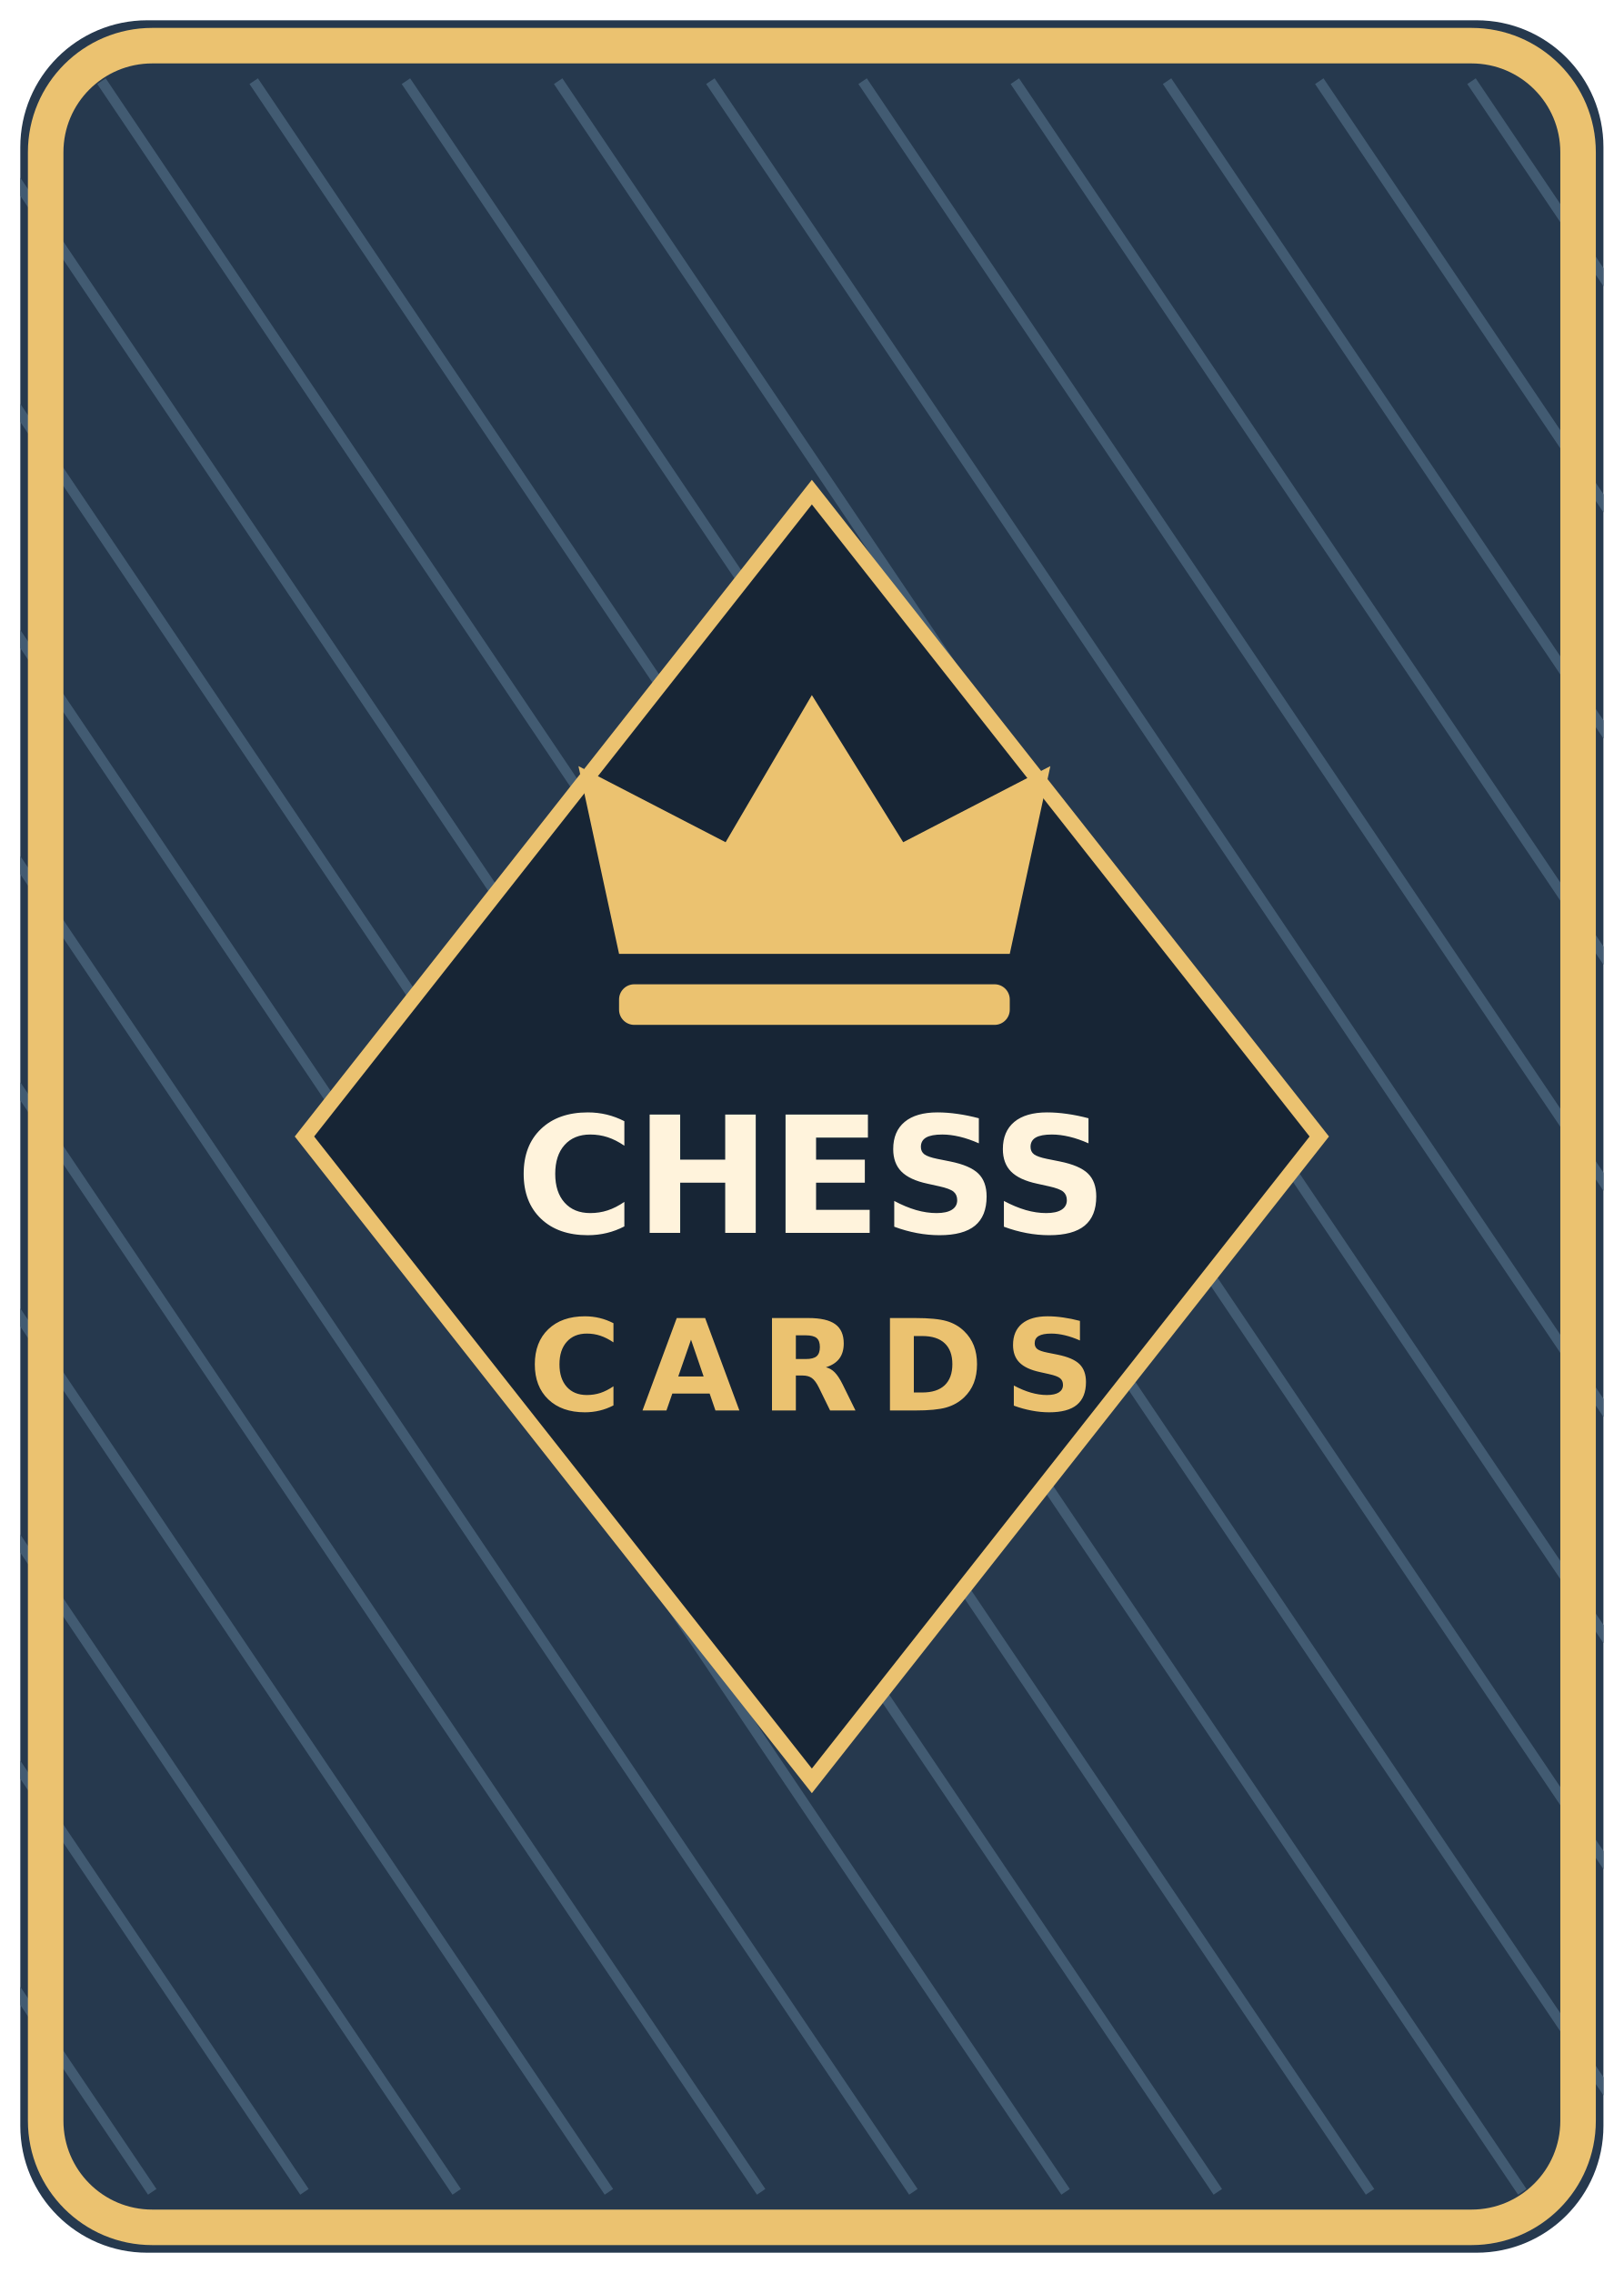
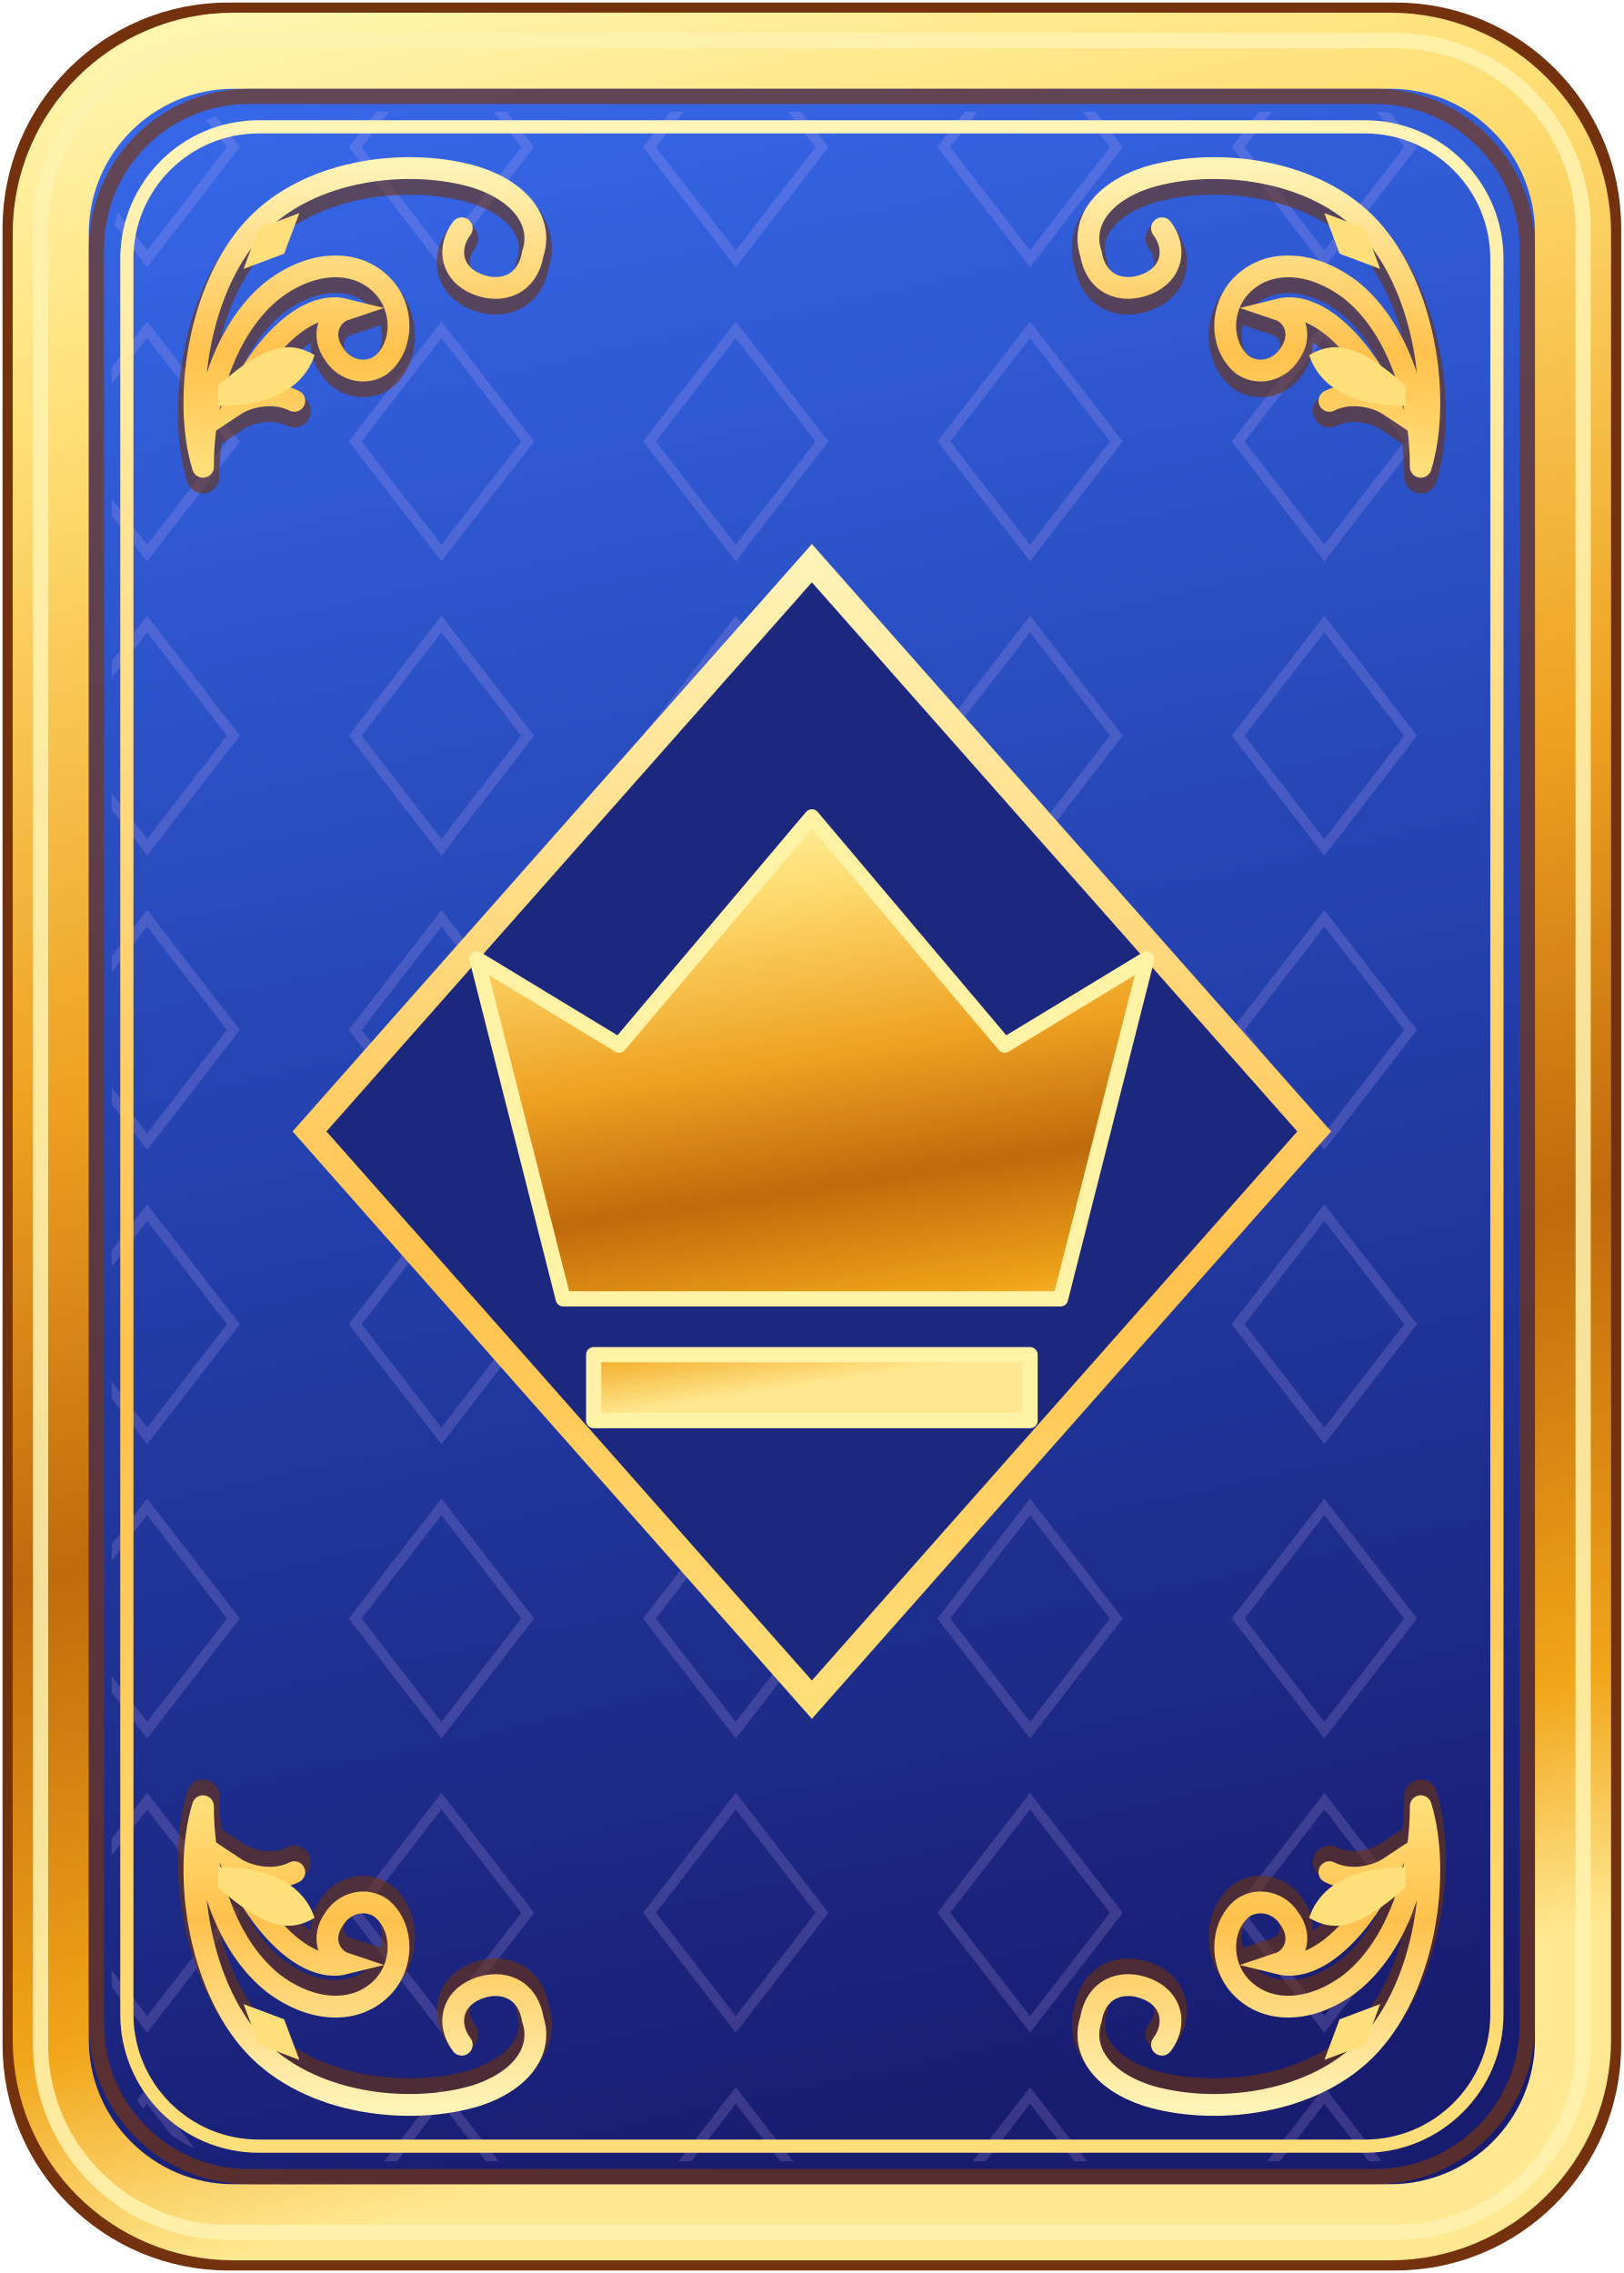
- <svg xmlns="http://www.w3.org/2000/svg" width="320" height="448" viewBox="0 0 320 448">
+ <svg xmlns="http://www.w3.org/2000/svg" xmlns:xlink="http://www.w3.org/1999/xlink" width="320" height="448" viewBox="0 0 320 448">
  <defs>
-     <clipPath id="card">
-       <rect x="4" y="4" width="312" height="440" rx="25" />
-     </clipPath>
+     <linearGradient id="metal" x1="0" y1="0" x2=".17" y2="1" gradientUnits="objectBoundingBox">
+       <stop stop-color="#fff7b2" />
+       <stop offset=".18" stop-color="#ffde74" />
+       <stop offset=".47" stop-color="#eea121" />
+       <stop offset=".68" stop-color="#bf6a0c" />
+       <stop offset=".89" stop-color="#f1a519" />
+       <stop offset="1" stop-color="#ffe891" />
+     </linearGradient>
+     <linearGradient id="wire" x2="0" y2="1">
+       <stop stop-color="#fff3b7" />
+       <stop offset=".62" stop-color="#ffc14c" />
+       <stop offset="1" stop-color="#ffde79" />
+     </linearGradient>
+     <g id="corner">
+       <path d="M40 94c0-14 5-28 14-35 8-6 17-6 22 0 4 5 3 12-1 15-3 2-7 1-9-2-3-4-1-8 2-9-8-2-17 8-22 19 3-2 8-3 12-1M40 94c-4-13-1-35 10-47 11-12 31-14 44-10 9 3 13 9 11 15-1 6-6 8-11 6-5-2-6-7-3-11" fill="none" stroke="#6f320b" stroke-opacity=".60" stroke-width="6.5" stroke-linecap="round" />
+       <path d="M40 92c0-14 5-28 14-35 8-6 17-6 22 0 4 5 3 12-1 15-3 2-7 1-9-2-3-4-1-8 2-9-8-2-17 8-22 19 3-2 8-3 12-1M40 92c-4-13-1-35 10-47 11-12 31-14 44-10 9 3 13 9 11 15-1 6-6 8-11 6-5-2-6-7-3-11" fill="none" stroke="url(#wire)" stroke-width="4.3" stroke-linecap="round" />
+       <path d="m48 53 3-8 8-3-3 8Zm-5 23c9-8 14-9 19-6-2 6-8 10-19 10Z" fill="#ffdf79" />
+     </g>
  </defs>
-   <g clip-path="url(#card)">
-     <rect width="320" height="448" fill="#26394E" />
-     <path d="M-280 16 L0 432" stroke="#425B72" stroke-width="2" />
-     <path d="M-250 16 L30 432" stroke="#425B72" stroke-width="2" />
-     <path d="M-220 16 L60 432" stroke="#425B72" stroke-width="2" />
-     <path d="M-190 16 L90 432" stroke="#425B72" stroke-width="2" />
-     <path d="M-160 16 L120 432" stroke="#425B72" stroke-width="2" />
-     <path d="M-130 16 L150 432" stroke="#425B72" stroke-width="2" />
-     <path d="M-100 16 L180 432" stroke="#425B72" stroke-width="2" />
-     <path d="M-70 16 L210 432" stroke="#425B72" stroke-width="2" />
-     <path d="M-40 16 L240 432" stroke="#425B72" stroke-width="2" />
-     <path d="M-10 16 L270 432" stroke="#425B72" stroke-width="2" />
-     <path d="M20 16 L300 432" stroke="#425B72" stroke-width="2" />
-     <path d="M50 16 L330 432" stroke="#425B72" stroke-width="2" />
-     <path d="M80 16 L360 432" stroke="#425B72" stroke-width="2" />
-     <path d="M110 16 L390 432" stroke="#425B72" stroke-width="2" />
-     <path d="M140 16 L420 432" stroke="#425B72" stroke-width="2" />
-     <path d="M170 16 L450 432" stroke="#425B72" stroke-width="2" />
-     <path d="M200 16 L480 432" stroke="#425B72" stroke-width="2" />
-     <path d="M230 16 L510 432" stroke="#425B72" stroke-width="2" />
-     <path d="M260 16 L540 432" stroke="#425B72" stroke-width="2" />
-     <path d="M290 16 L570 432" stroke="#425B72" stroke-width="2" />
-   </g>
-   <rect x="9" y="9" width="302" height="430" rx="21" fill="none" stroke="#EBC270" stroke-width="7" />
-   <path d="M160 97 L260 224 L160 351 L60 224 Z" fill="#172535" stroke="#EBC270" stroke-width="3" />
-   <path d="M122 188 L114 151 L143 166 L160 137 L178 166 L207 151 L199 188 Z" fill="#EBC270" />
-   <rect x="122" y="194" width="77" height="8" rx="3" fill="#EBC270" />
-   <text x="160" y="243" text-anchor="middle" font-family="DejaVu Sans" font-weight="bold" font-size="32" fill="#FFF3DC">CHESS</text>
-   <text x="160" y="278" text-anchor="middle" font-family="DejaVu Sans" font-weight="bold" font-size="25" letter-spacing="4" fill="#EBC270">CARDS</text>
+   <defs>
+     <linearGradient id="blue" x2=".15" y2="1">
+       <stop stop-color="#396df1" />
+       <stop offset=".55" stop-color="#233fab" />
+       <stop offset="1" stop-color="#181c70" />
+     </linearGradient>
+     <pattern id="diamond" width="58" height="58" patternUnits="userSpaceOnUse">
+       <path d="M29 7 46 29 29 51 12 29Z" fill="none" stroke="#e5c0ff" stroke-width="2" opacity=".17" />
+     </pattern>
+   </defs>
+   <rect x="2" y="2" width="316" height="444" rx="42" fill="url(#blue)" />
+   <rect x="22" y="22" width="276" height="404" rx="28" fill="url(#diamond)" />
+   <path d="M160 111 259 223 160 335 61 223Z" fill="#1c287e" stroke="url(#wire)" stroke-width="5" />
+   <path d="m94 189 28 17 38-45 38 45 28-17-17 67h-98Zm23 78h86v13h-86Z" fill="url(#metal)" stroke="#fff2a5" stroke-width="3" stroke-linejoin="round" />
+   <rect x="4" y="4" width="312" height="440" rx="41" fill="none" stroke="#74310e" stroke-width="7" />
+   <rect x="10" y="10" width="300" height="428" rx="36" fill="none" stroke="url(#metal)" stroke-width="15" />
+   <rect x="8" y="8" width="304" height="432" rx="37" fill="none" stroke="#fff3af" stroke-opacity=".86" stroke-width="3" />
+   <rect x="19" y="19" width="282" height="410" rx="30" fill="none" stroke="#7a360b" stroke-opacity=".66" stroke-width="3" />
+   <rect x="25" y="25" width="270" height="398" rx="26" fill="none" stroke="url(#wire)" stroke-width="2.6" />
+   <use xlink:href="#corner" />
+   <use xlink:href="#corner" transform="translate(320) scale(-1 1)" />
+   <use xlink:href="#corner" transform="translate(0 448) scale(1 -1)" />
+   <use xlink:href="#corner" transform="translate(320 448) scale(-1 -1)" />
</svg>
